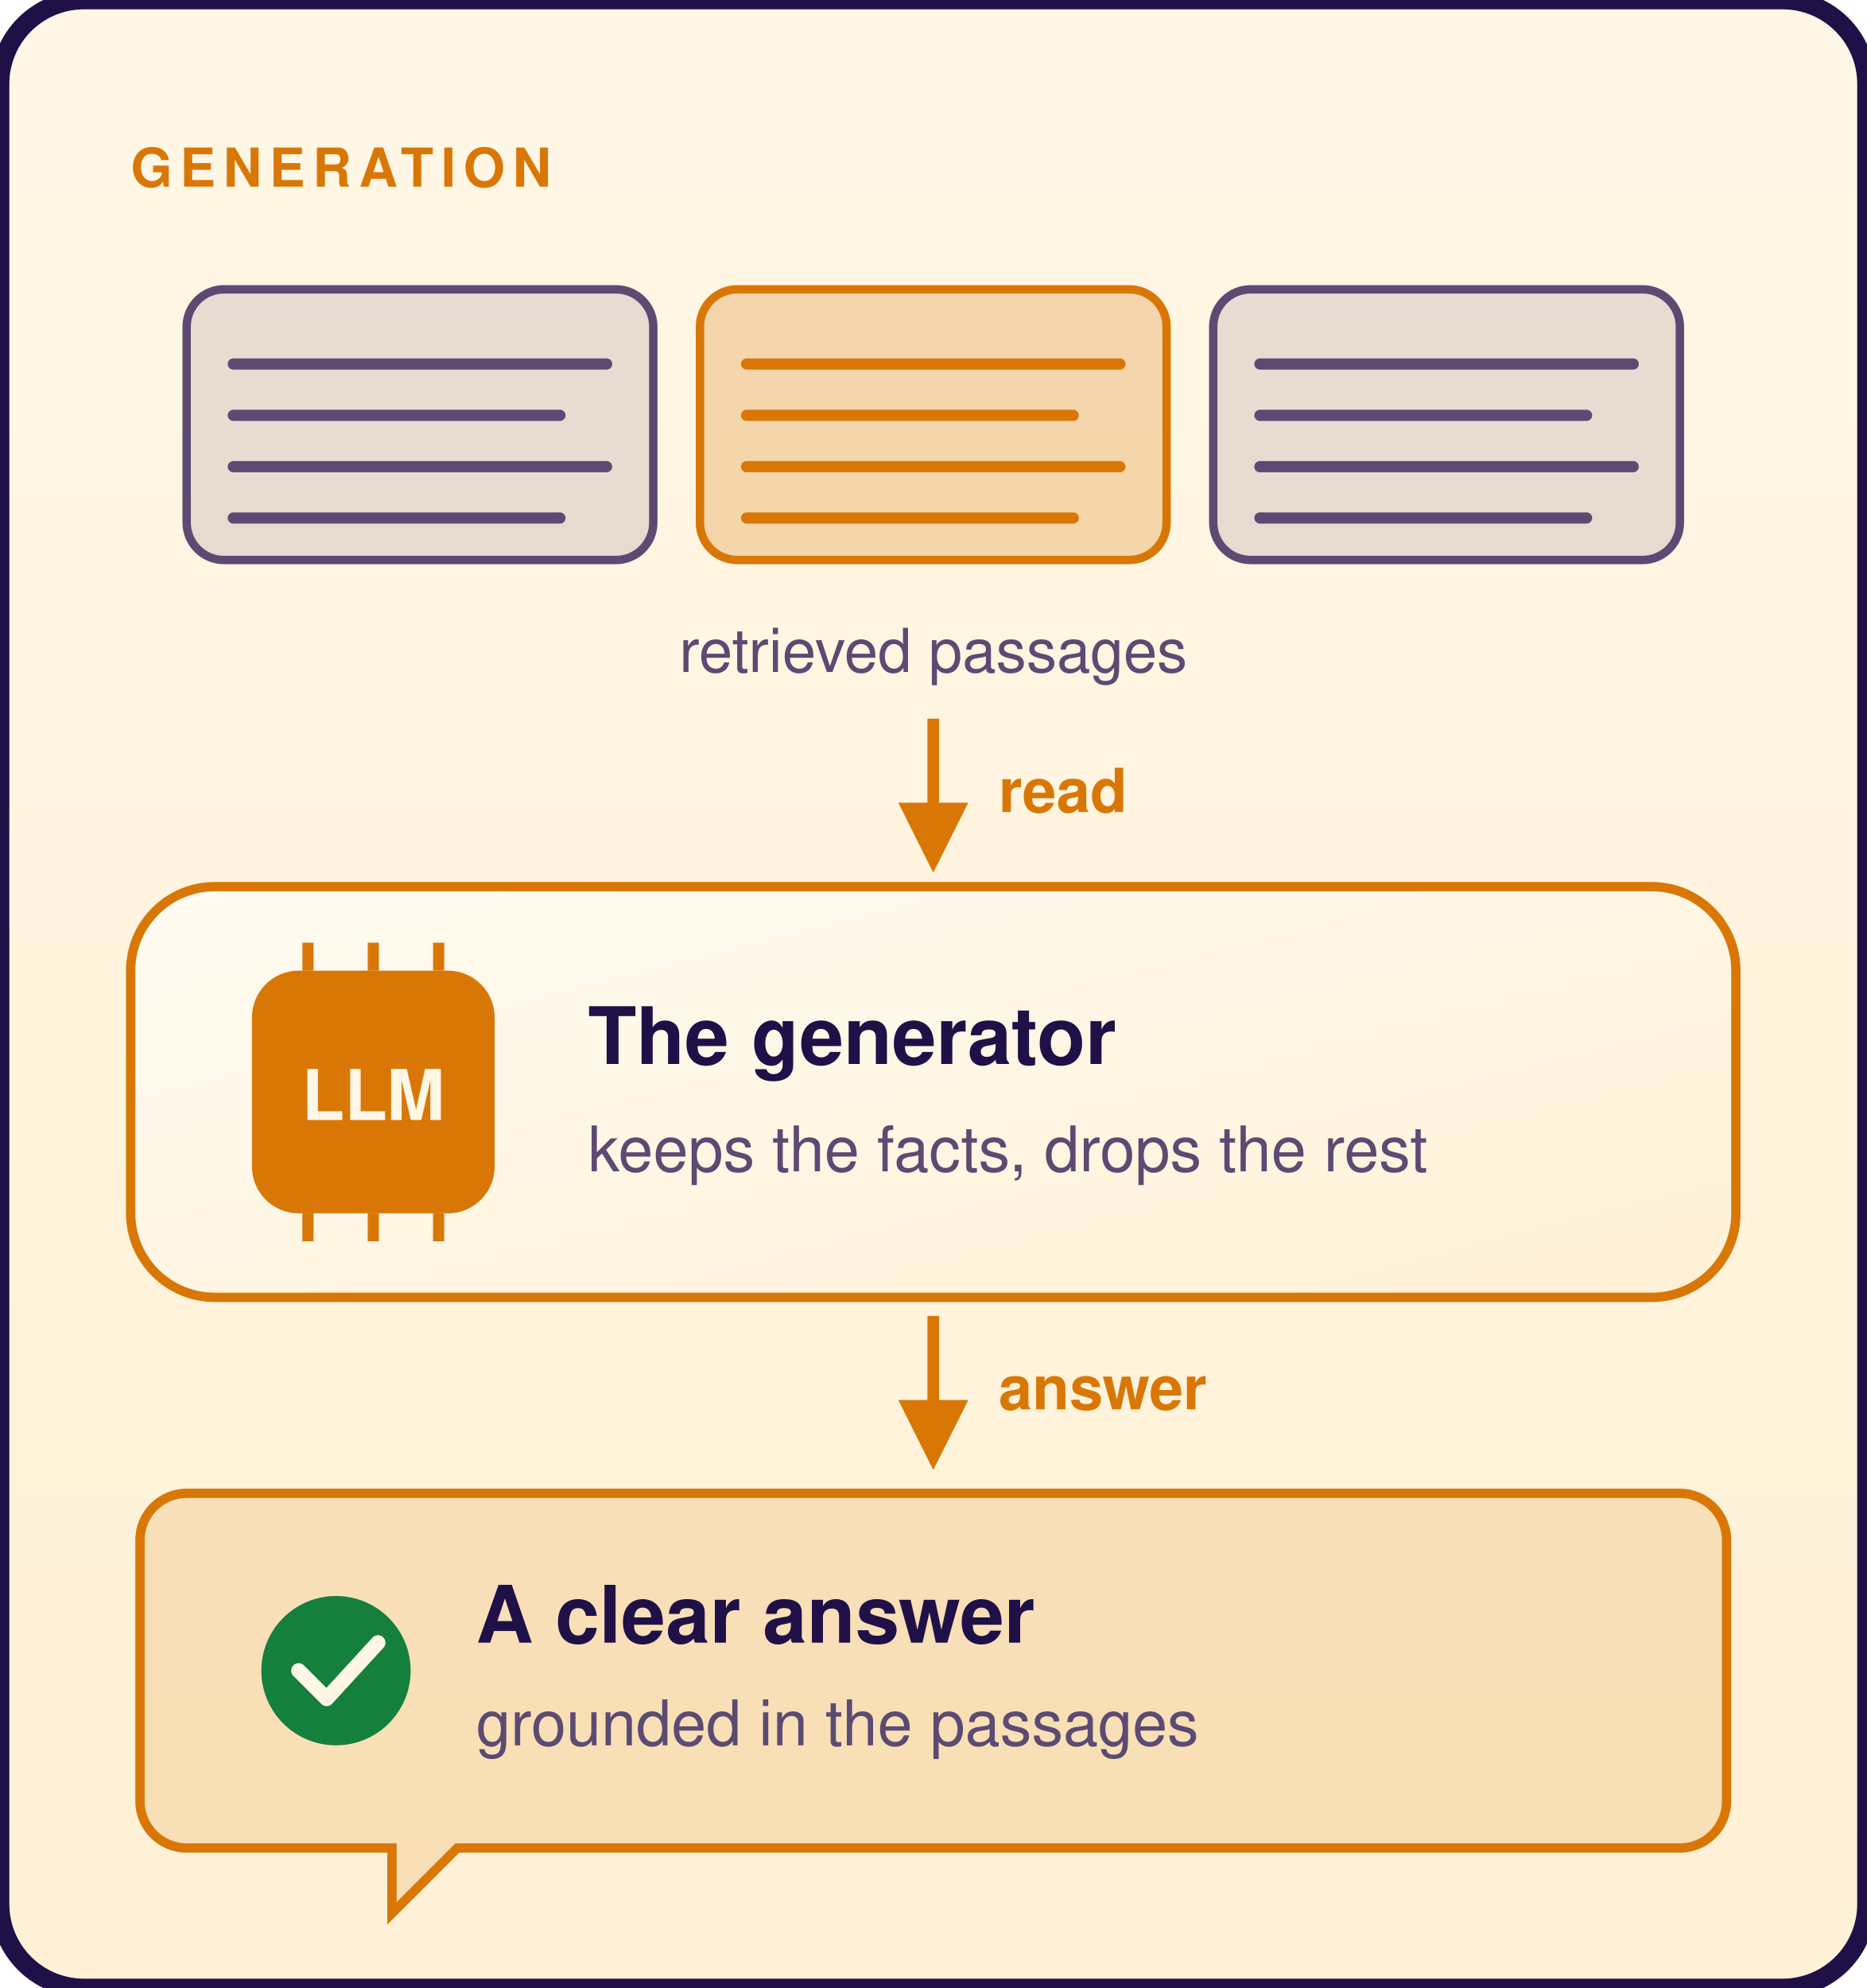
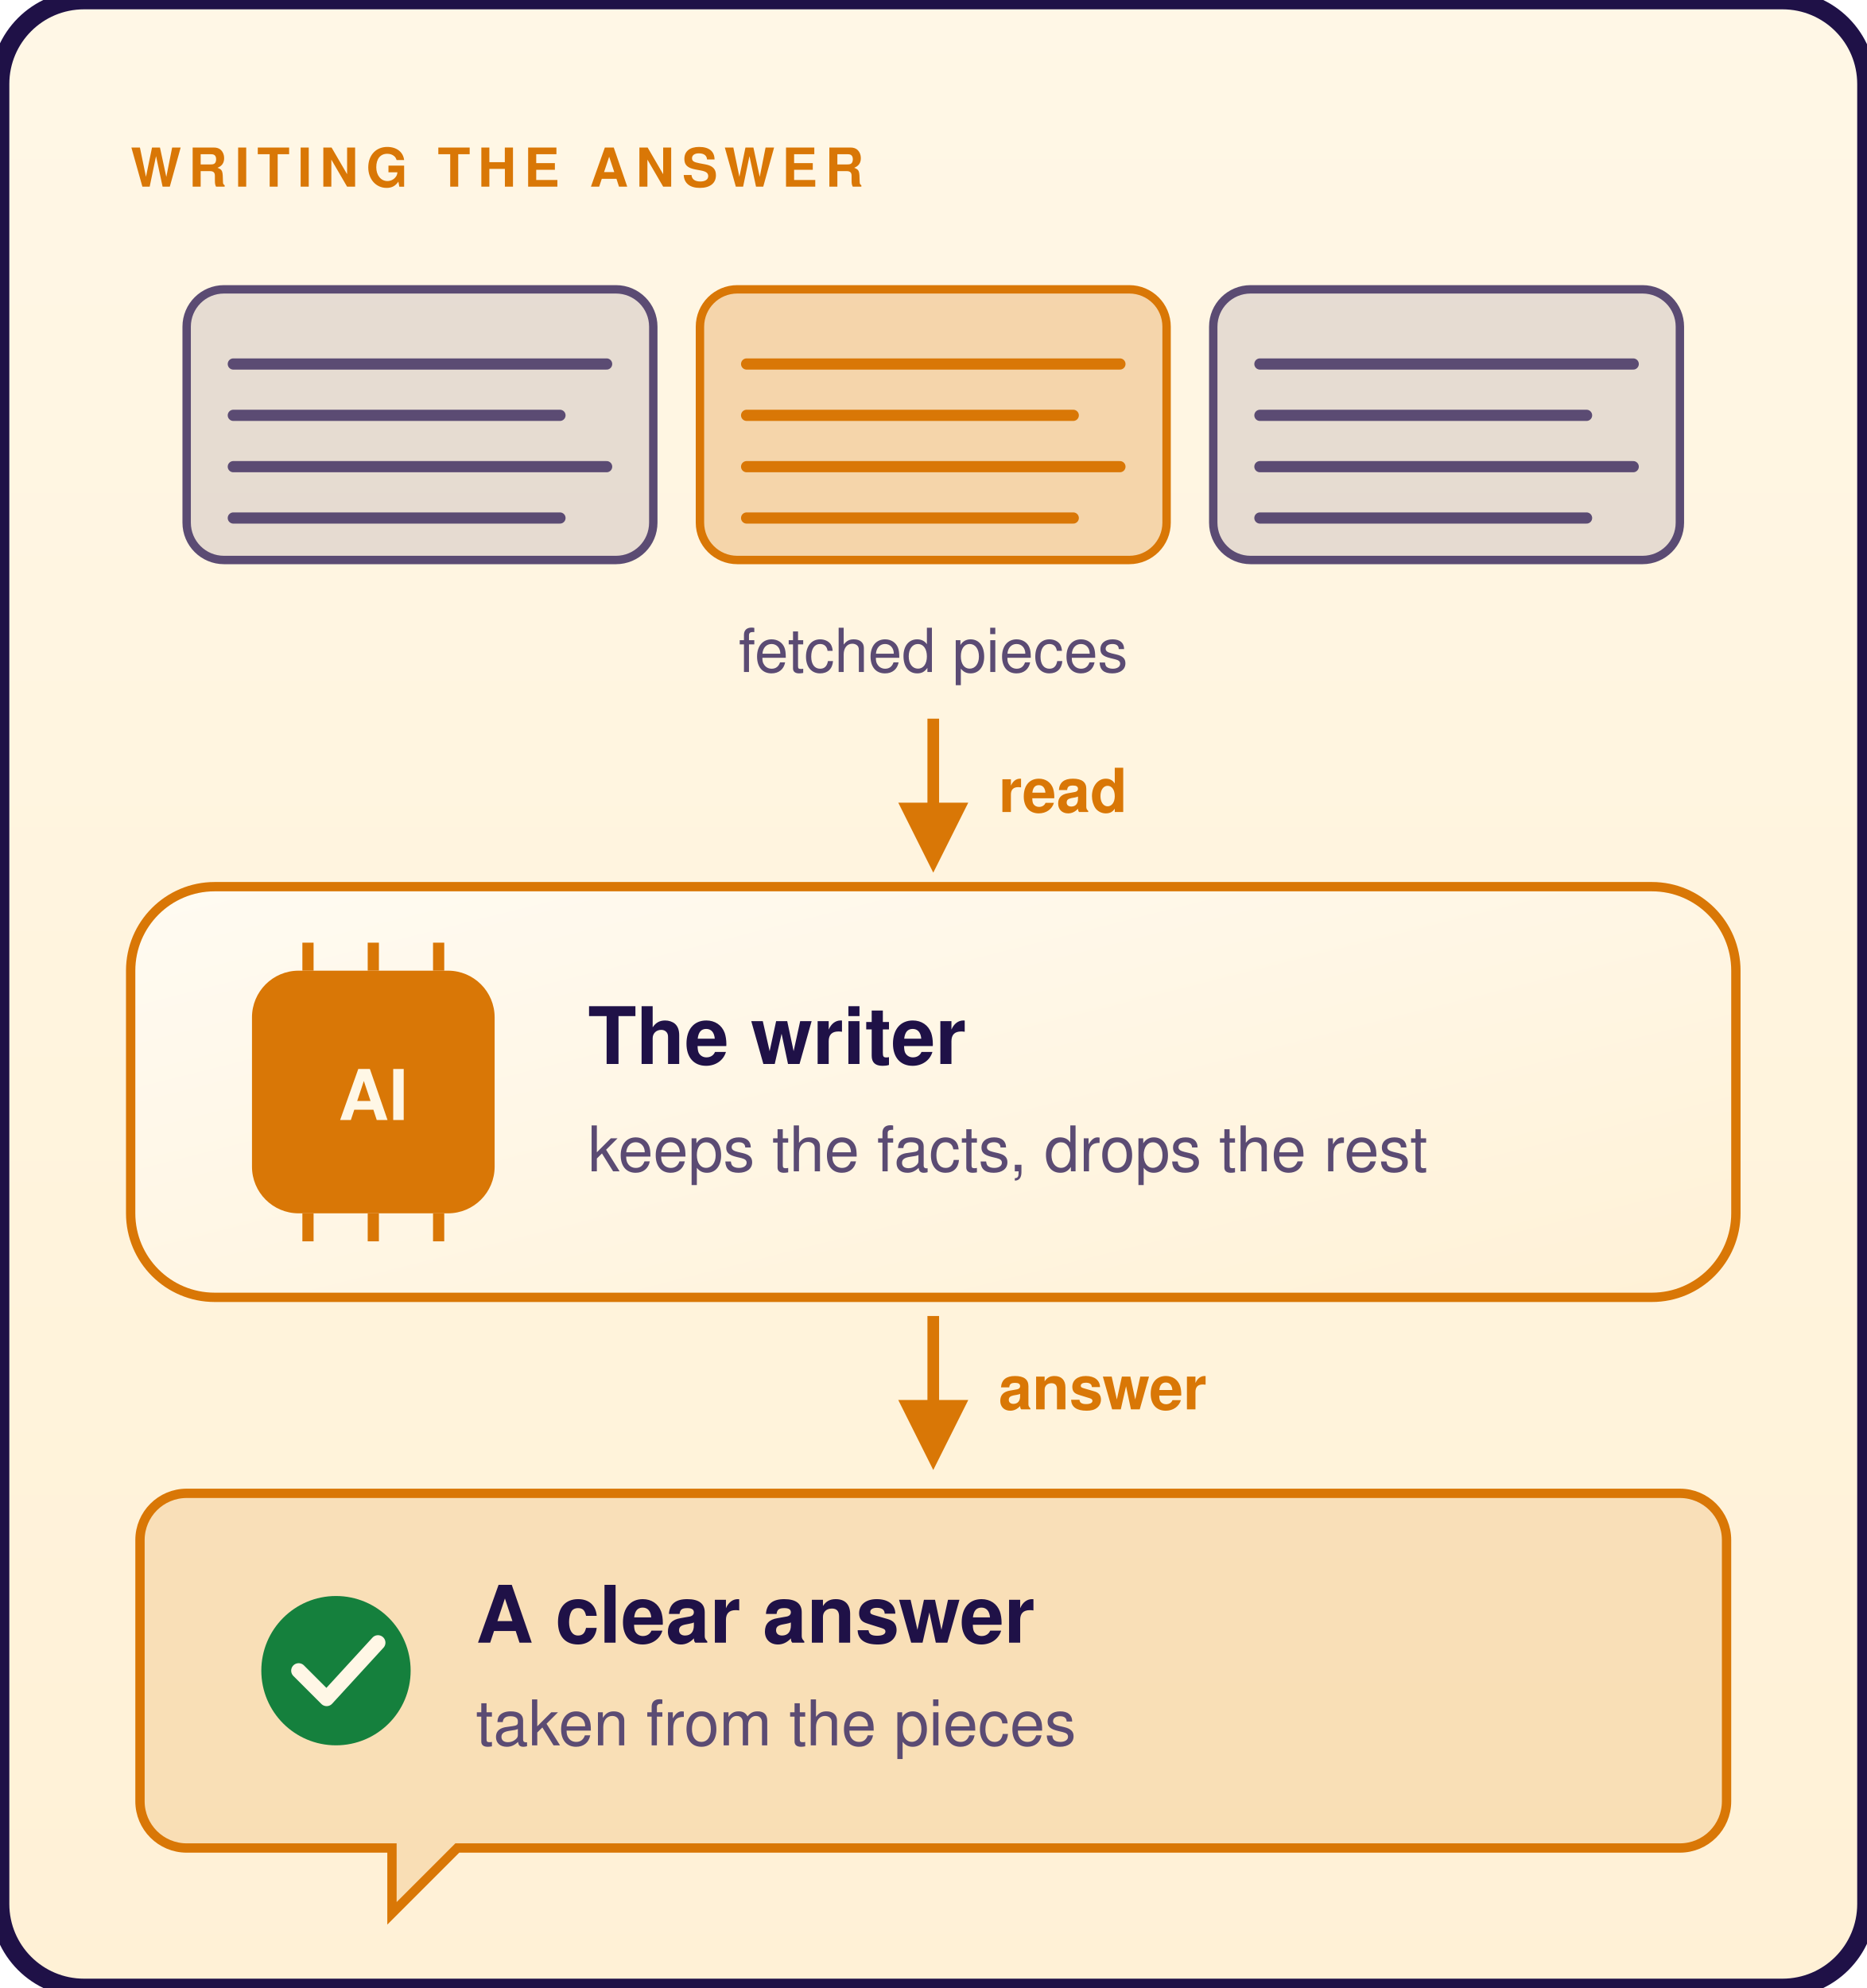
<svg xmlns="http://www.w3.org/2000/svg" viewBox="0 0 400 426" font-family="Segoe UI, Helvetica, Arial, sans-serif">
  <defs>
    <linearGradient id="bg" x1="0" y1="0" x2="0" y2="1">
      <stop offset="0" stop-color="#FFF7E6" />
      <stop offset="1" stop-color="#FFF1D6" />
    </linearGradient>
    <radialGradient id="glowG" cx="0.5" cy="0.5" r="0.5">
      <stop offset="0" stop-color="#D97706" stop-opacity="0.45" />
      <stop offset="1" stop-color="#D97706" stop-opacity="0" />
    </radialGradient>
    <linearGradient id="tile" x1="0" y1="0" x2="1" y2="1">
      <stop offset="0" stop-color="#FFFBF2" />
      <stop offset="1" stop-color="#FFF1D6" />
    </linearGradient>
    <marker id="aG" viewBox="0 0 10 10" refX="8" refY="5" markerWidth="6" markerHeight="6" orient="auto">
      <path d="M0,0 L10,5 L0,10 z" fill="#D97706" />
    </marker>
  </defs>
  <rect width="400" height="426" rx="18" fill="url(#bg)" stroke="#1F1147" stroke-width="4" />
-   <text x="28" y="40" fill="#D97706" font-size="11.5" font-weight="800" letter-spacing="1.6">GENERATION</text>
+   <text x="28" y="40" fill="#D97706" font-size="11.5" font-weight="800" letter-spacing="1.6">WRITING THE ANSWER</text>
  <rect x="40" y="62" width="100" height="58" rx="8" fill="#5B4B73" fill-opacity="0.15" stroke="#5B4B73" stroke-width="1.8" />
  <line x1="50" y1="78" x2="130" y2="78" stroke="#5B4B73" stroke-width="2.4" stroke-linecap="round" />
  <line x1="50" y1="89" x2="120" y2="89" stroke="#5B4B73" stroke-width="2.4" stroke-linecap="round" />
  <line x1="50" y1="100" x2="130" y2="100" stroke="#5B4B73" stroke-width="2.4" stroke-linecap="round" />
  <line x1="50" y1="111" x2="120" y2="111" stroke="#5B4B73" stroke-width="2.4" stroke-linecap="round" />
  <rect x="150" y="62" width="100" height="58" rx="8" fill="#D97706" fill-opacity="0.25" stroke="#D97706" stroke-width="1.8" />
  <line x1="160" y1="78" x2="240" y2="78" stroke="#D97706" stroke-width="2.4" stroke-linecap="round" />
  <line x1="160" y1="89" x2="230" y2="89" stroke="#D97706" stroke-width="2.4" stroke-linecap="round" />
  <line x1="160" y1="100" x2="240" y2="100" stroke="#D97706" stroke-width="2.4" stroke-linecap="round" />
  <line x1="160" y1="111" x2="230" y2="111" stroke="#D97706" stroke-width="2.4" stroke-linecap="round" />
  <rect x="260" y="62" width="100" height="58" rx="8" fill="#5B4B73" fill-opacity="0.15" stroke="#5B4B73" stroke-width="1.8" />
  <line x1="270" y1="78" x2="350" y2="78" stroke="#5B4B73" stroke-width="2.4" stroke-linecap="round" />
  <line x1="270" y1="89" x2="340" y2="89" stroke="#5B4B73" stroke-width="2.4" stroke-linecap="round" />
  <line x1="270" y1="100" x2="350" y2="100" stroke="#5B4B73" stroke-width="2.4" stroke-linecap="round" />
  <line x1="270" y1="111" x2="340" y2="111" stroke="#5B4B73" stroke-width="2.4" stroke-linecap="round" />
-   <text x="200" y="144" text-anchor="middle" fill="#5B4B73" font-size="13" font-weight="400">retrieved passages</text>
+   <text x="200" y="144" text-anchor="middle" fill="#5B4B73" font-size="13" font-weight="400">fetched pieces</text>
  <line x1="200" y1="154" x2="200" y2="184" stroke="#D97706" stroke-width="2.5" marker-end="url(#aG)" />
  <text x="214" y="174" fill="#D97706" font-size="13" font-weight="700">read</text>
  <rect x="28" y="190" width="344" height="88" rx="18" fill="url(#tile)" stroke="#D97706" stroke-width="2" />
  <rect x="54" y="208" width="52" height="52" rx="10" fill="#D97706" />
-   <text x="80" y="240" text-anchor="middle" fill="#FFF7E6" font-size="15" font-weight="800">LLM</text>
+   <text x="80" y="240" text-anchor="middle" fill="#FFF7E6" font-size="15" font-weight="800">AI</text>
  <line x1="66" y1="202" x2="66" y2="208" stroke="#D97706" stroke-width="2.4" />
  <line x1="66" y1="260" x2="66" y2="266" stroke="#D97706" stroke-width="2.4" />
  <line x1="80" y1="202" x2="80" y2="208" stroke="#D97706" stroke-width="2.4" />
  <line x1="80" y1="260" x2="80" y2="266" stroke="#D97706" stroke-width="2.4" />
  <line x1="94" y1="202" x2="94" y2="208" stroke="#D97706" stroke-width="2.4" />
  <line x1="94" y1="260" x2="94" y2="266" stroke="#D97706" stroke-width="2.4" />
-   <text x="126" y="228" text-anchor="start" fill="#1F1147" font-size="17" font-weight="700">The generator</text>
+   <text x="126" y="228" text-anchor="start" fill="#1F1147" font-size="17" font-weight="700">The writer</text>
  <text x="126" y="251" text-anchor="start" fill="#5B4B73" font-size="13.5" font-weight="400">keeps the facts, drops the rest</text>
  <line x1="200" y1="282" x2="200" y2="312" stroke="#D97706" stroke-width="2.5" marker-end="url(#aG)" />
  <text x="214" y="302" fill="#D97706" font-size="13" font-weight="700">answer</text>
  <path d="M40,320 h320 a10,10 0 0 1 10,10 v56 a10,10 0 0 1 -10,10 h-262 l-14,14 v-14 h-44 a10,10 0 0 1 -10,-10 v-56 a10,10 0 0 1 10,-10 z" fill="#D97706" fill-opacity="0.16" stroke="#D97706" stroke-width="2" />
  <circle cx="72" cy="358" r="16" fill="#15803D" />
  <path d="M64,358 l6,6 l11,-12" fill="none" stroke="#FFF7E6" stroke-width="3.2" stroke-linecap="round" stroke-linejoin="round" />
  <text x="102" y="352" text-anchor="start" fill="#1F1147" font-size="17" font-weight="700">A clear answer</text>
-   <text x="102" y="374" text-anchor="start" fill="#5B4B73" font-size="13.5" font-weight="400">grounded in the passages</text>
+   <text x="102" y="374" text-anchor="start" fill="#5B4B73" font-size="13.5" font-weight="400">taken from the pieces</text>
</svg>
